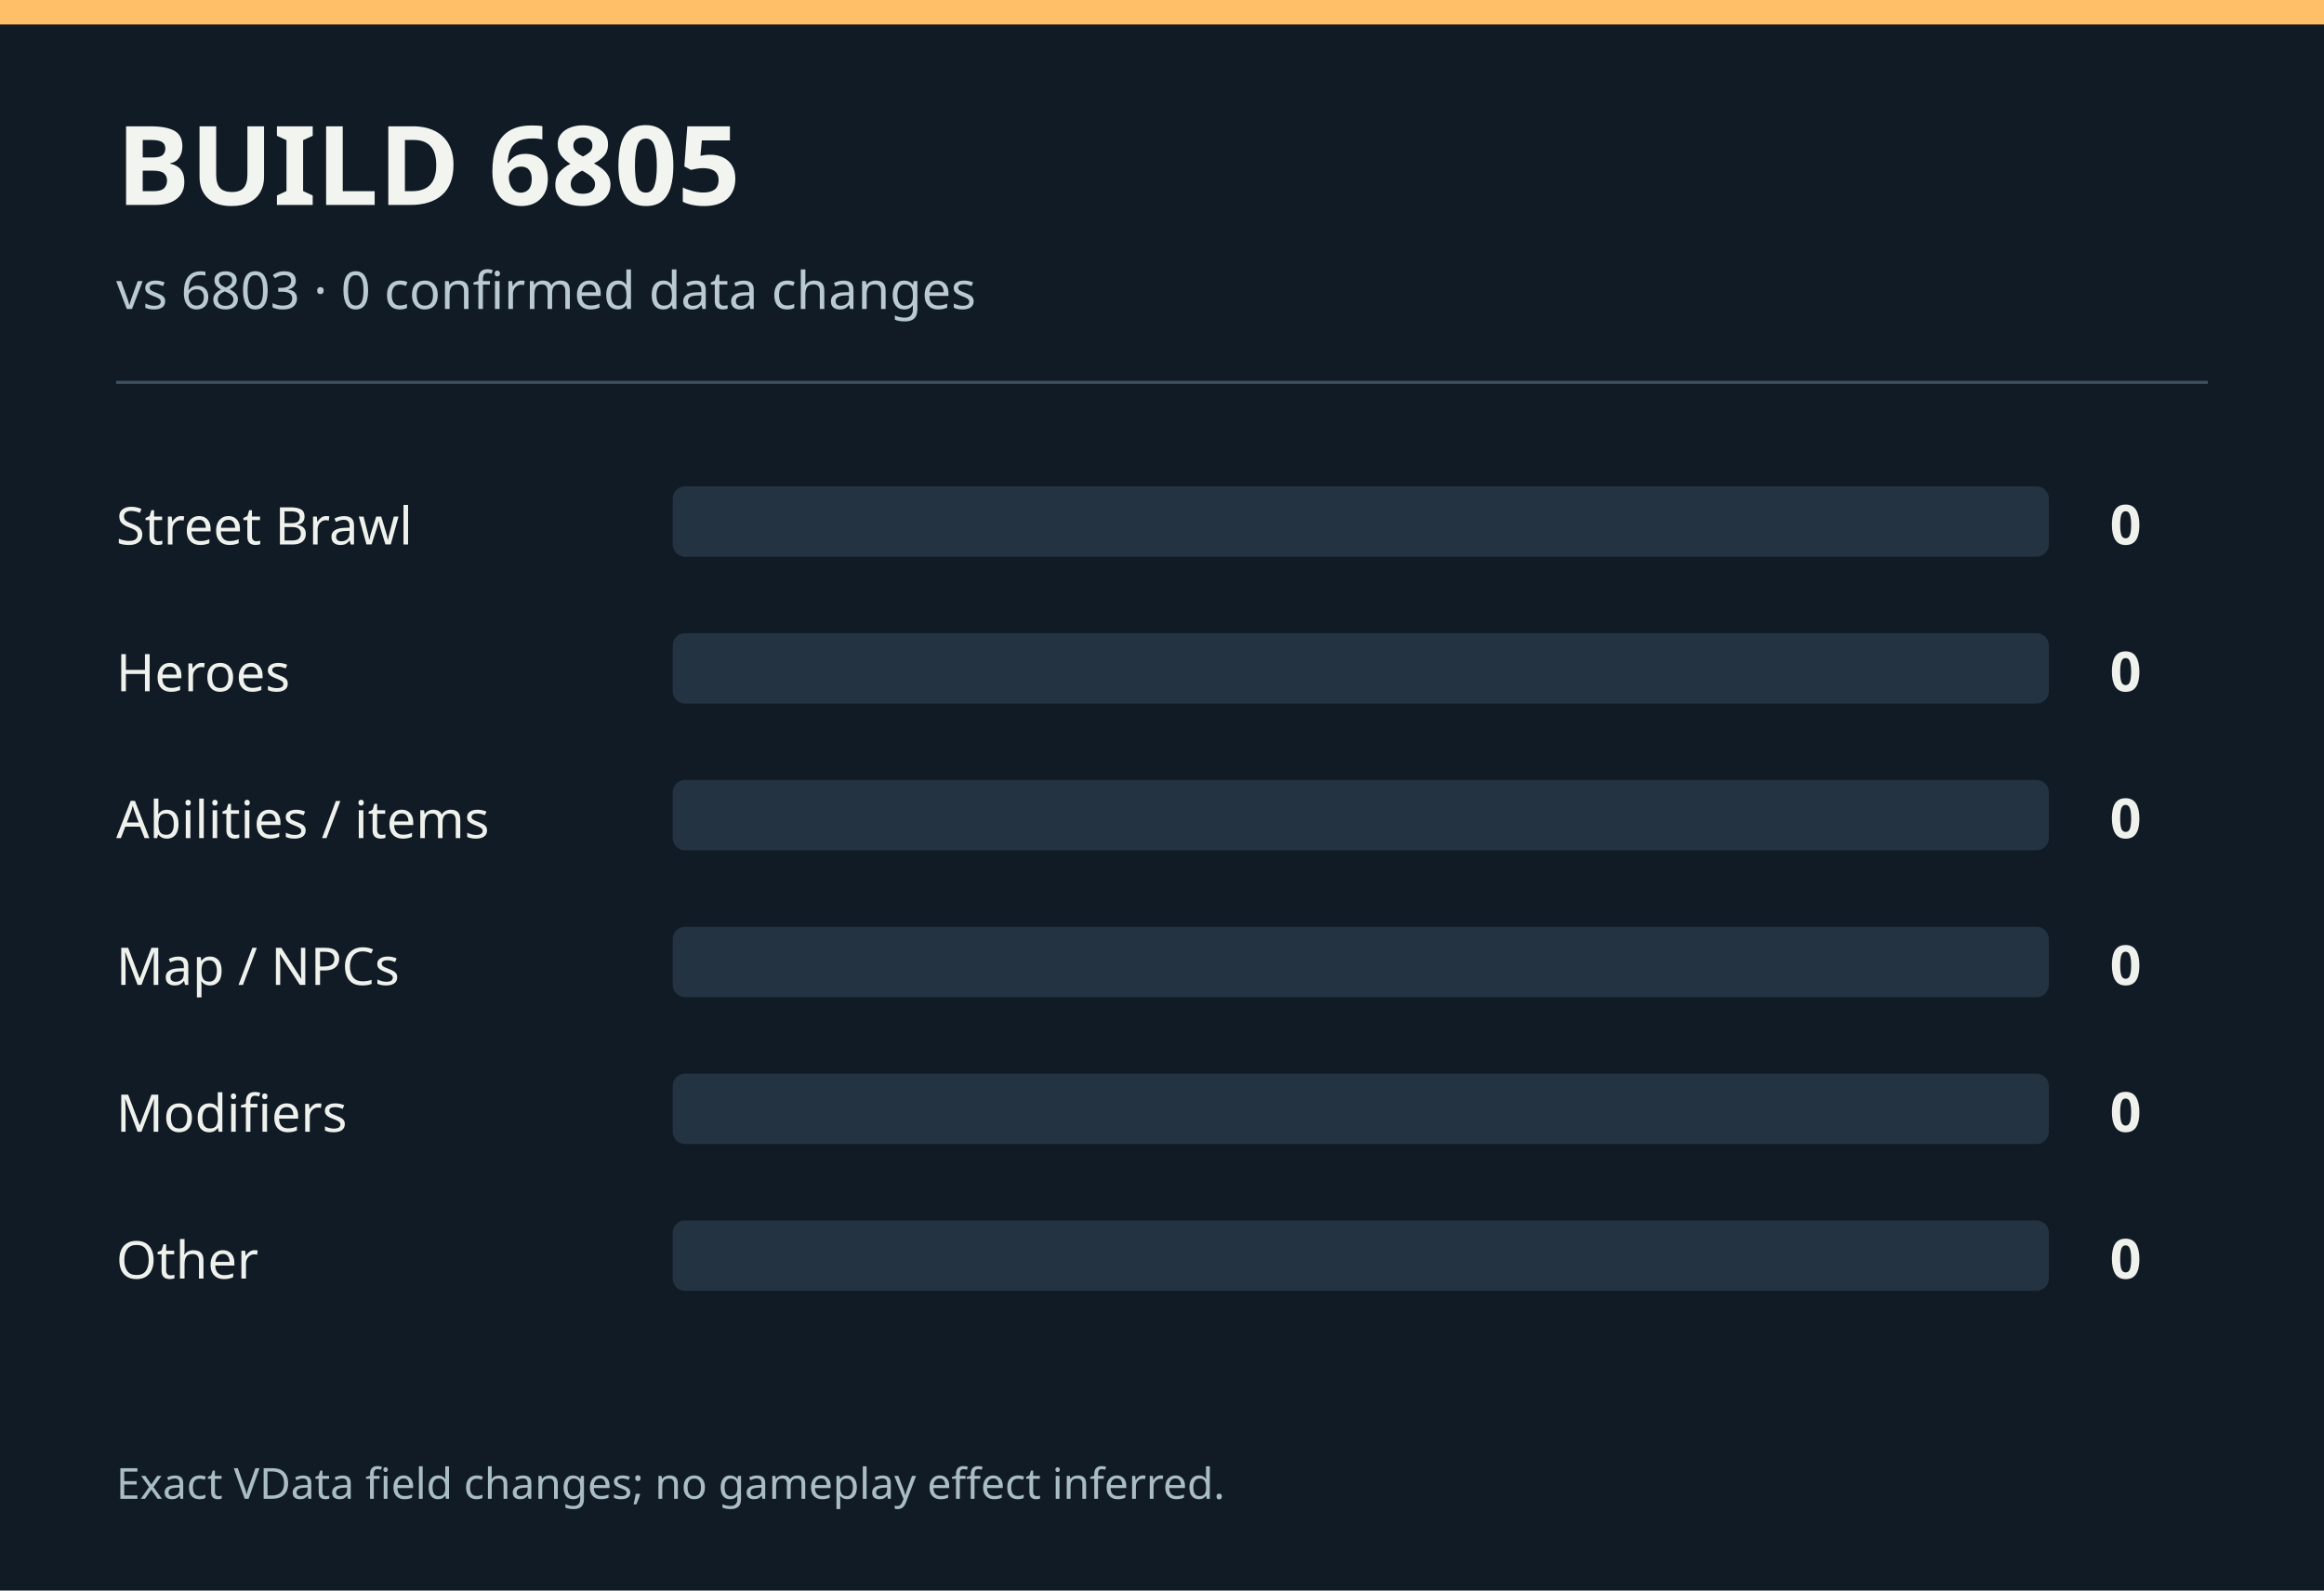
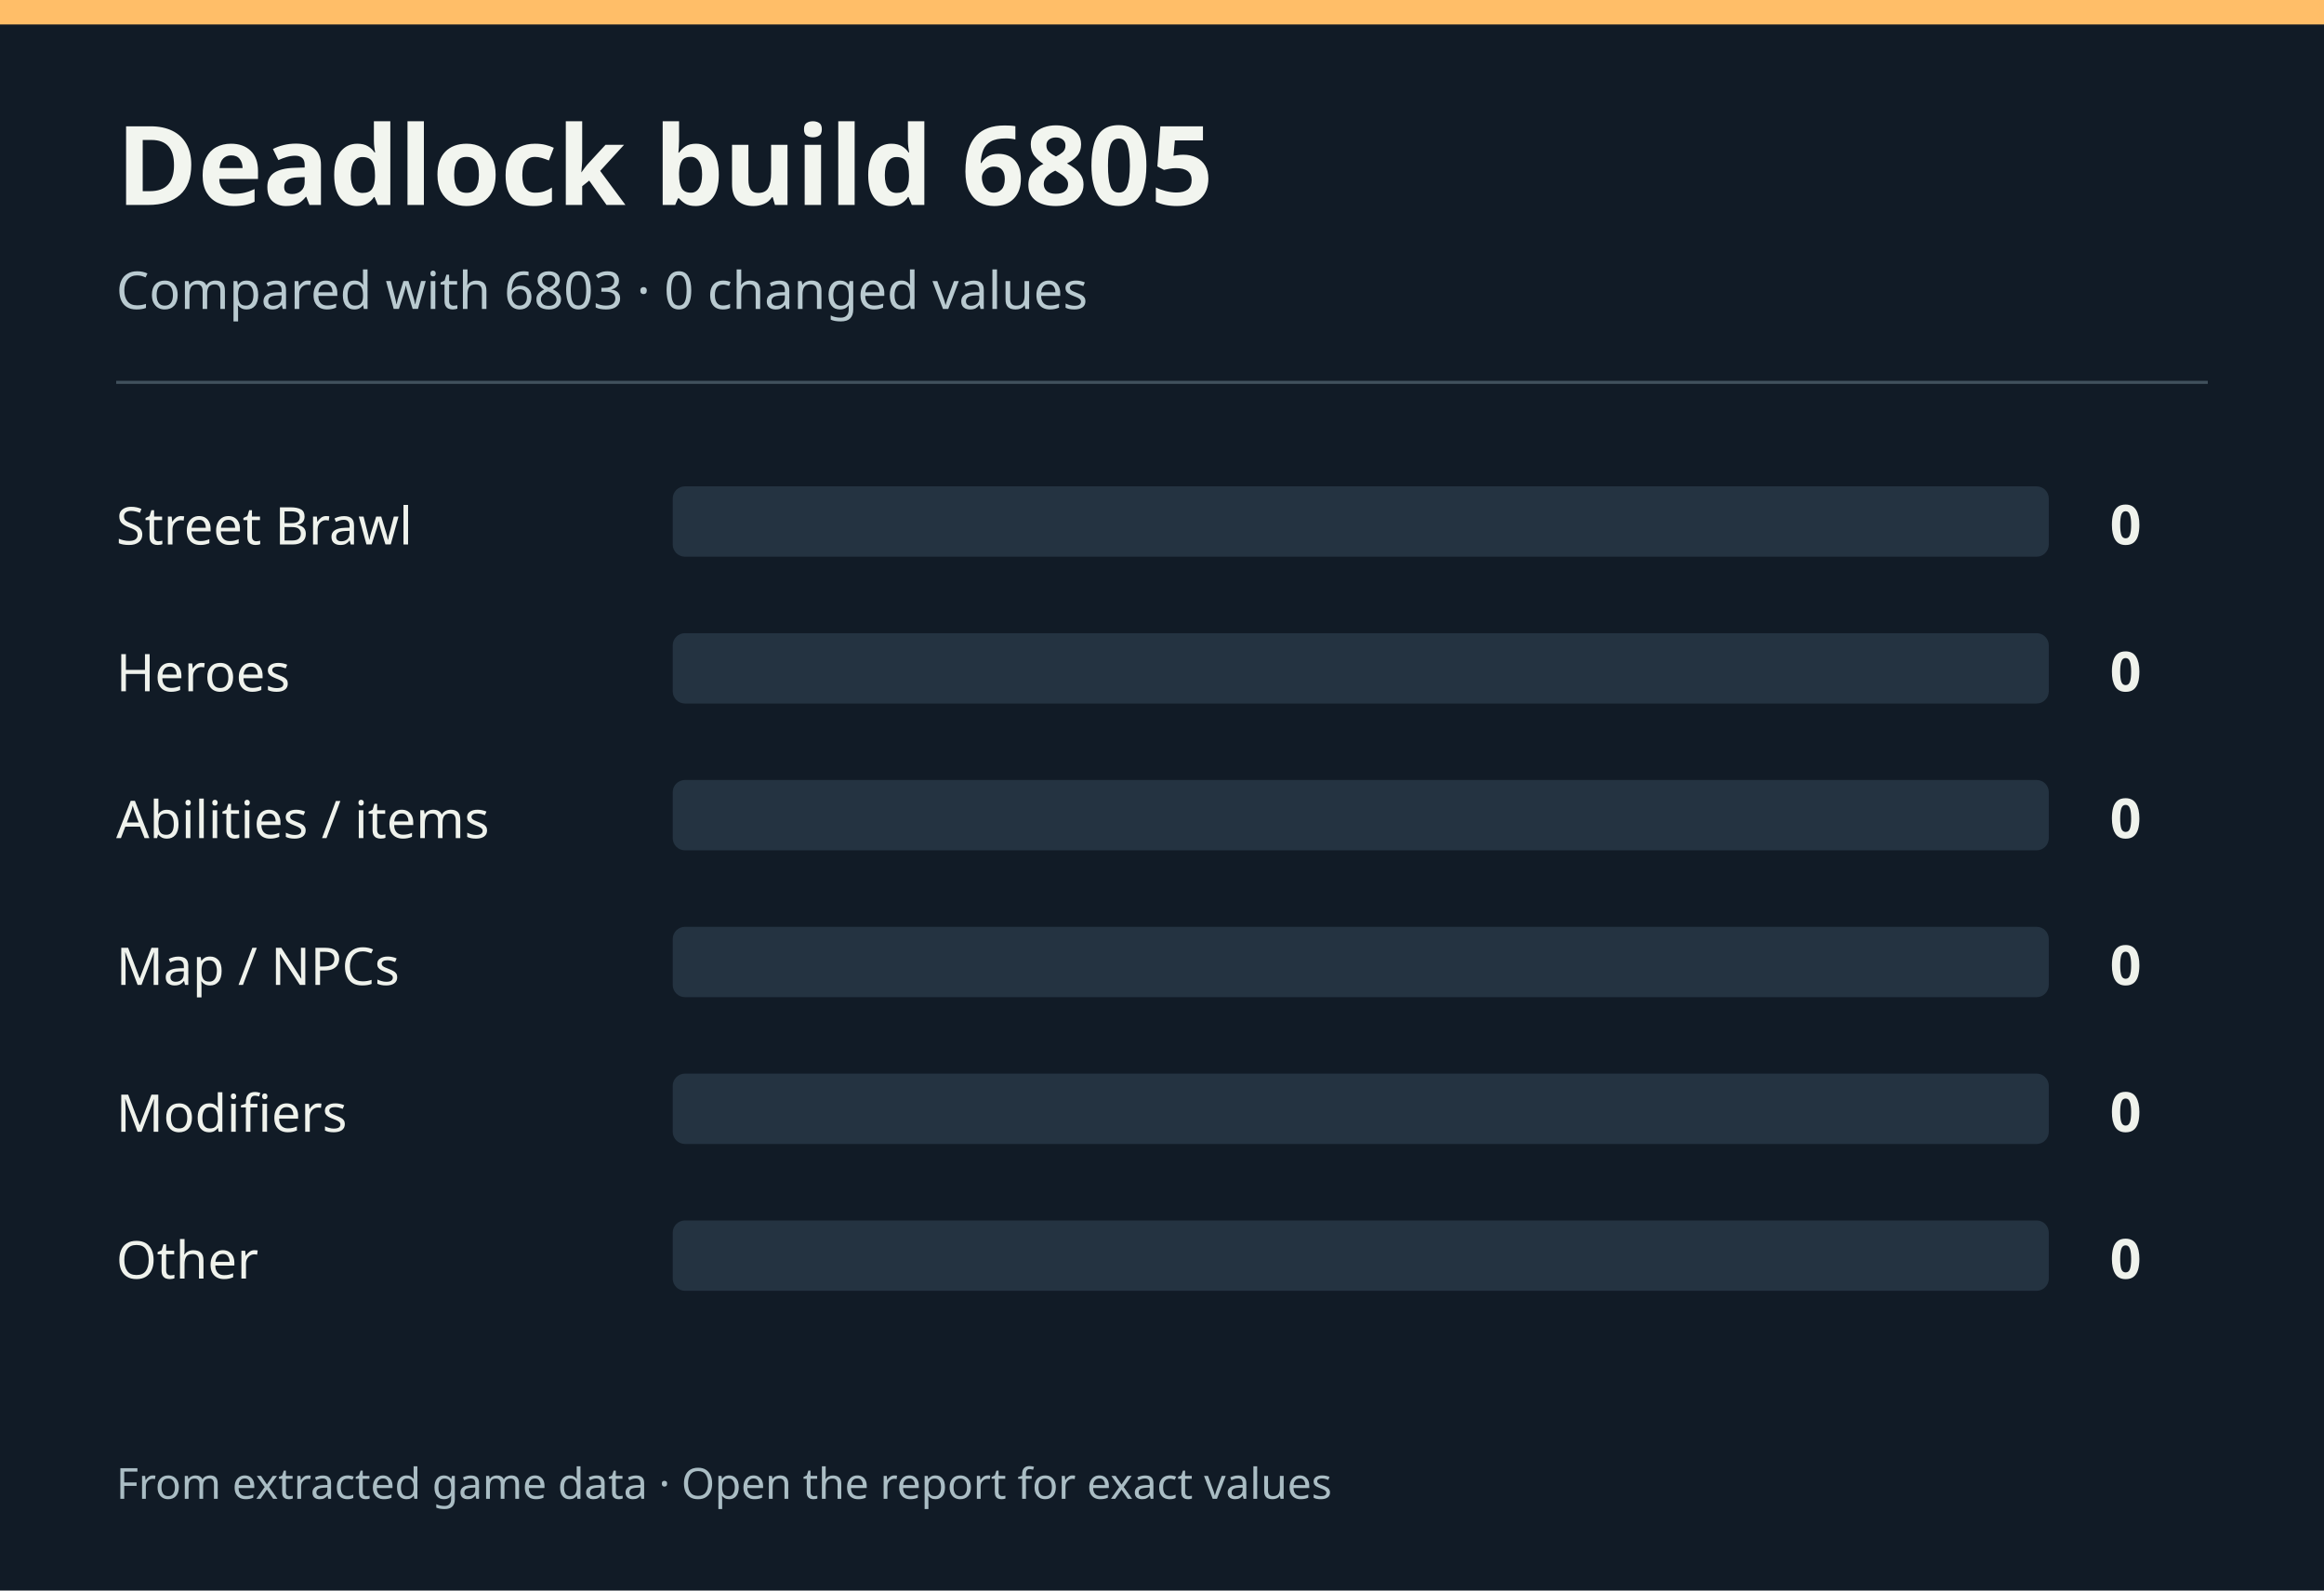
<svg xmlns="http://www.w3.org/2000/svg" width="760" height="520" viewBox="0 0 760 520" role="img" aria-label="Deadlock build 6805 change summary">
  <style>.title{font:700 36px system-ui;fill:#f2f5ef}.sub{font:17px system-ui;fill:#b9cad0}.label{font:17px system-ui;fill:#eff2ec}.count{font:700 18px system-ui;fill:#eff2ec}.foot{font:14px system-ui;fill:#aabdc4}</style>
  <rect width="760" height="520" fill="#111b26" />
  <rect x="0" width="760" height="8" fill="#ffbe68" />
-   <text x="38" y="67" class="title">BUILD 6805</text>
-   <text x="38" y="101" class="sub">vs 6803 · 0 confirmed data changes</text>
+   <text x="38" y="67" class="title">Deadlock build 6805</text>
+   <text x="38" y="101" class="sub">Compared with 6803 · 0 changed values</text>
  <line x1="38" x2="722" y1="125" y2="125" stroke="#41515d" />
  <text x="38" y="178" class="label">Street Brawl</text>
  <rect x="220" y="159" width="450" height="23" rx="4" fill="#243341" />
  <rect x="220" y="159" width="0" height="23" rx="4" fill="#ffbe68" />
  <text x="690" y="178" class="count">0</text>
  <text x="38" y="226" class="label">Heroes</text>
  <rect x="220" y="207" width="450" height="23" rx="4" fill="#243341" />
  <rect x="220" y="207" width="0" height="23" rx="4" fill="#73d9d1" />
  <text x="690" y="226" class="count">0</text>
  <text x="38" y="274" class="label">Abilities / items</text>
  <rect x="220" y="255" width="450" height="23" rx="4" fill="#243341" />
  <rect x="220" y="255" width="0" height="23" rx="4" fill="#73d9d1" />
  <text x="690" y="274" class="count">0</text>
  <text x="38" y="322" class="label">Map / NPCs</text>
  <rect x="220" y="303" width="450" height="23" rx="4" fill="#243341" />
  <rect x="220" y="303" width="0" height="23" rx="4" fill="#73d9d1" />
  <text x="690" y="322" class="count">0</text>
  <text x="38" y="370" class="label">Modifiers</text>
  <rect x="220" y="351" width="450" height="23" rx="4" fill="#243341" />
  <rect x="220" y="351" width="0" height="23" rx="4" fill="#73d9d1" />
  <text x="690" y="370" class="count">0</text>
  <text x="38" y="418" class="label">Other</text>
  <rect x="220" y="399" width="450" height="23" rx="4" fill="#243341" />
  <rect x="220" y="399" width="0" height="23" rx="4" fill="#73d9d1" />
  <text x="690" y="418" class="count">0</text>
-   <text x="38" y="490" class="foot">Exact VData field changes; no gameplay effect inferred.</text>
+   <text x="38" y="490" class="foot">From extracted game data · Open the report for exact values</text>
</svg>
